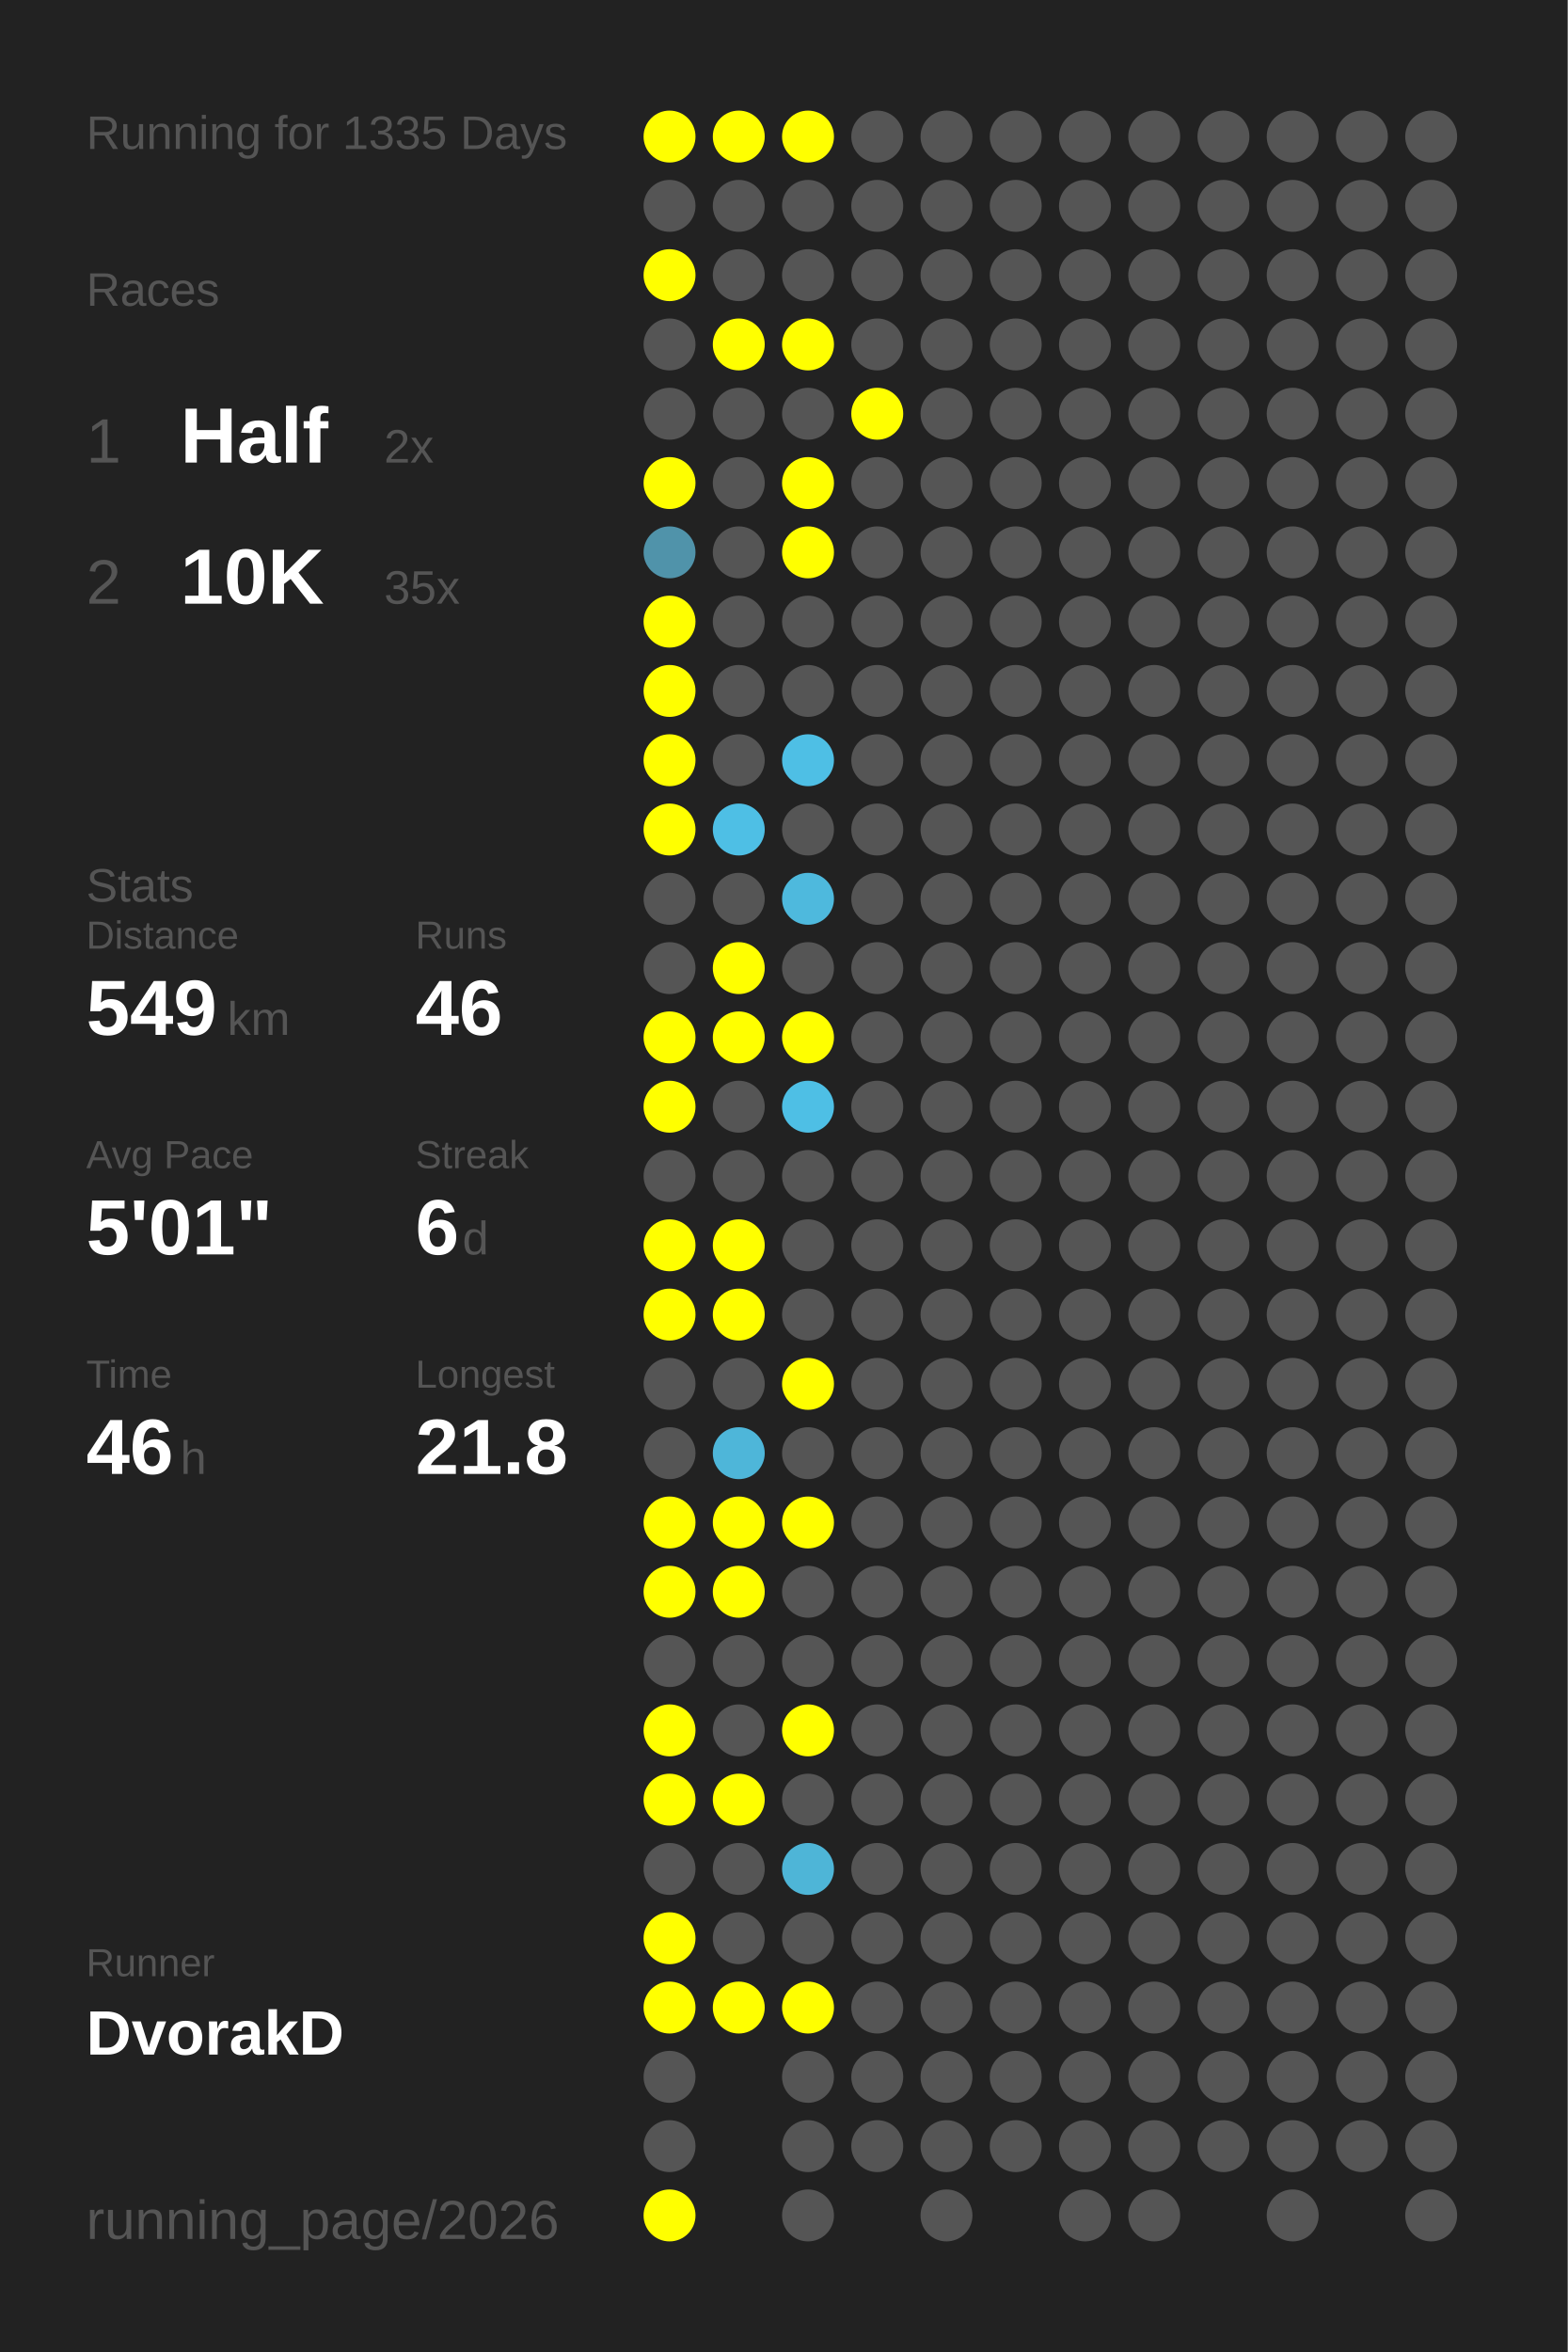
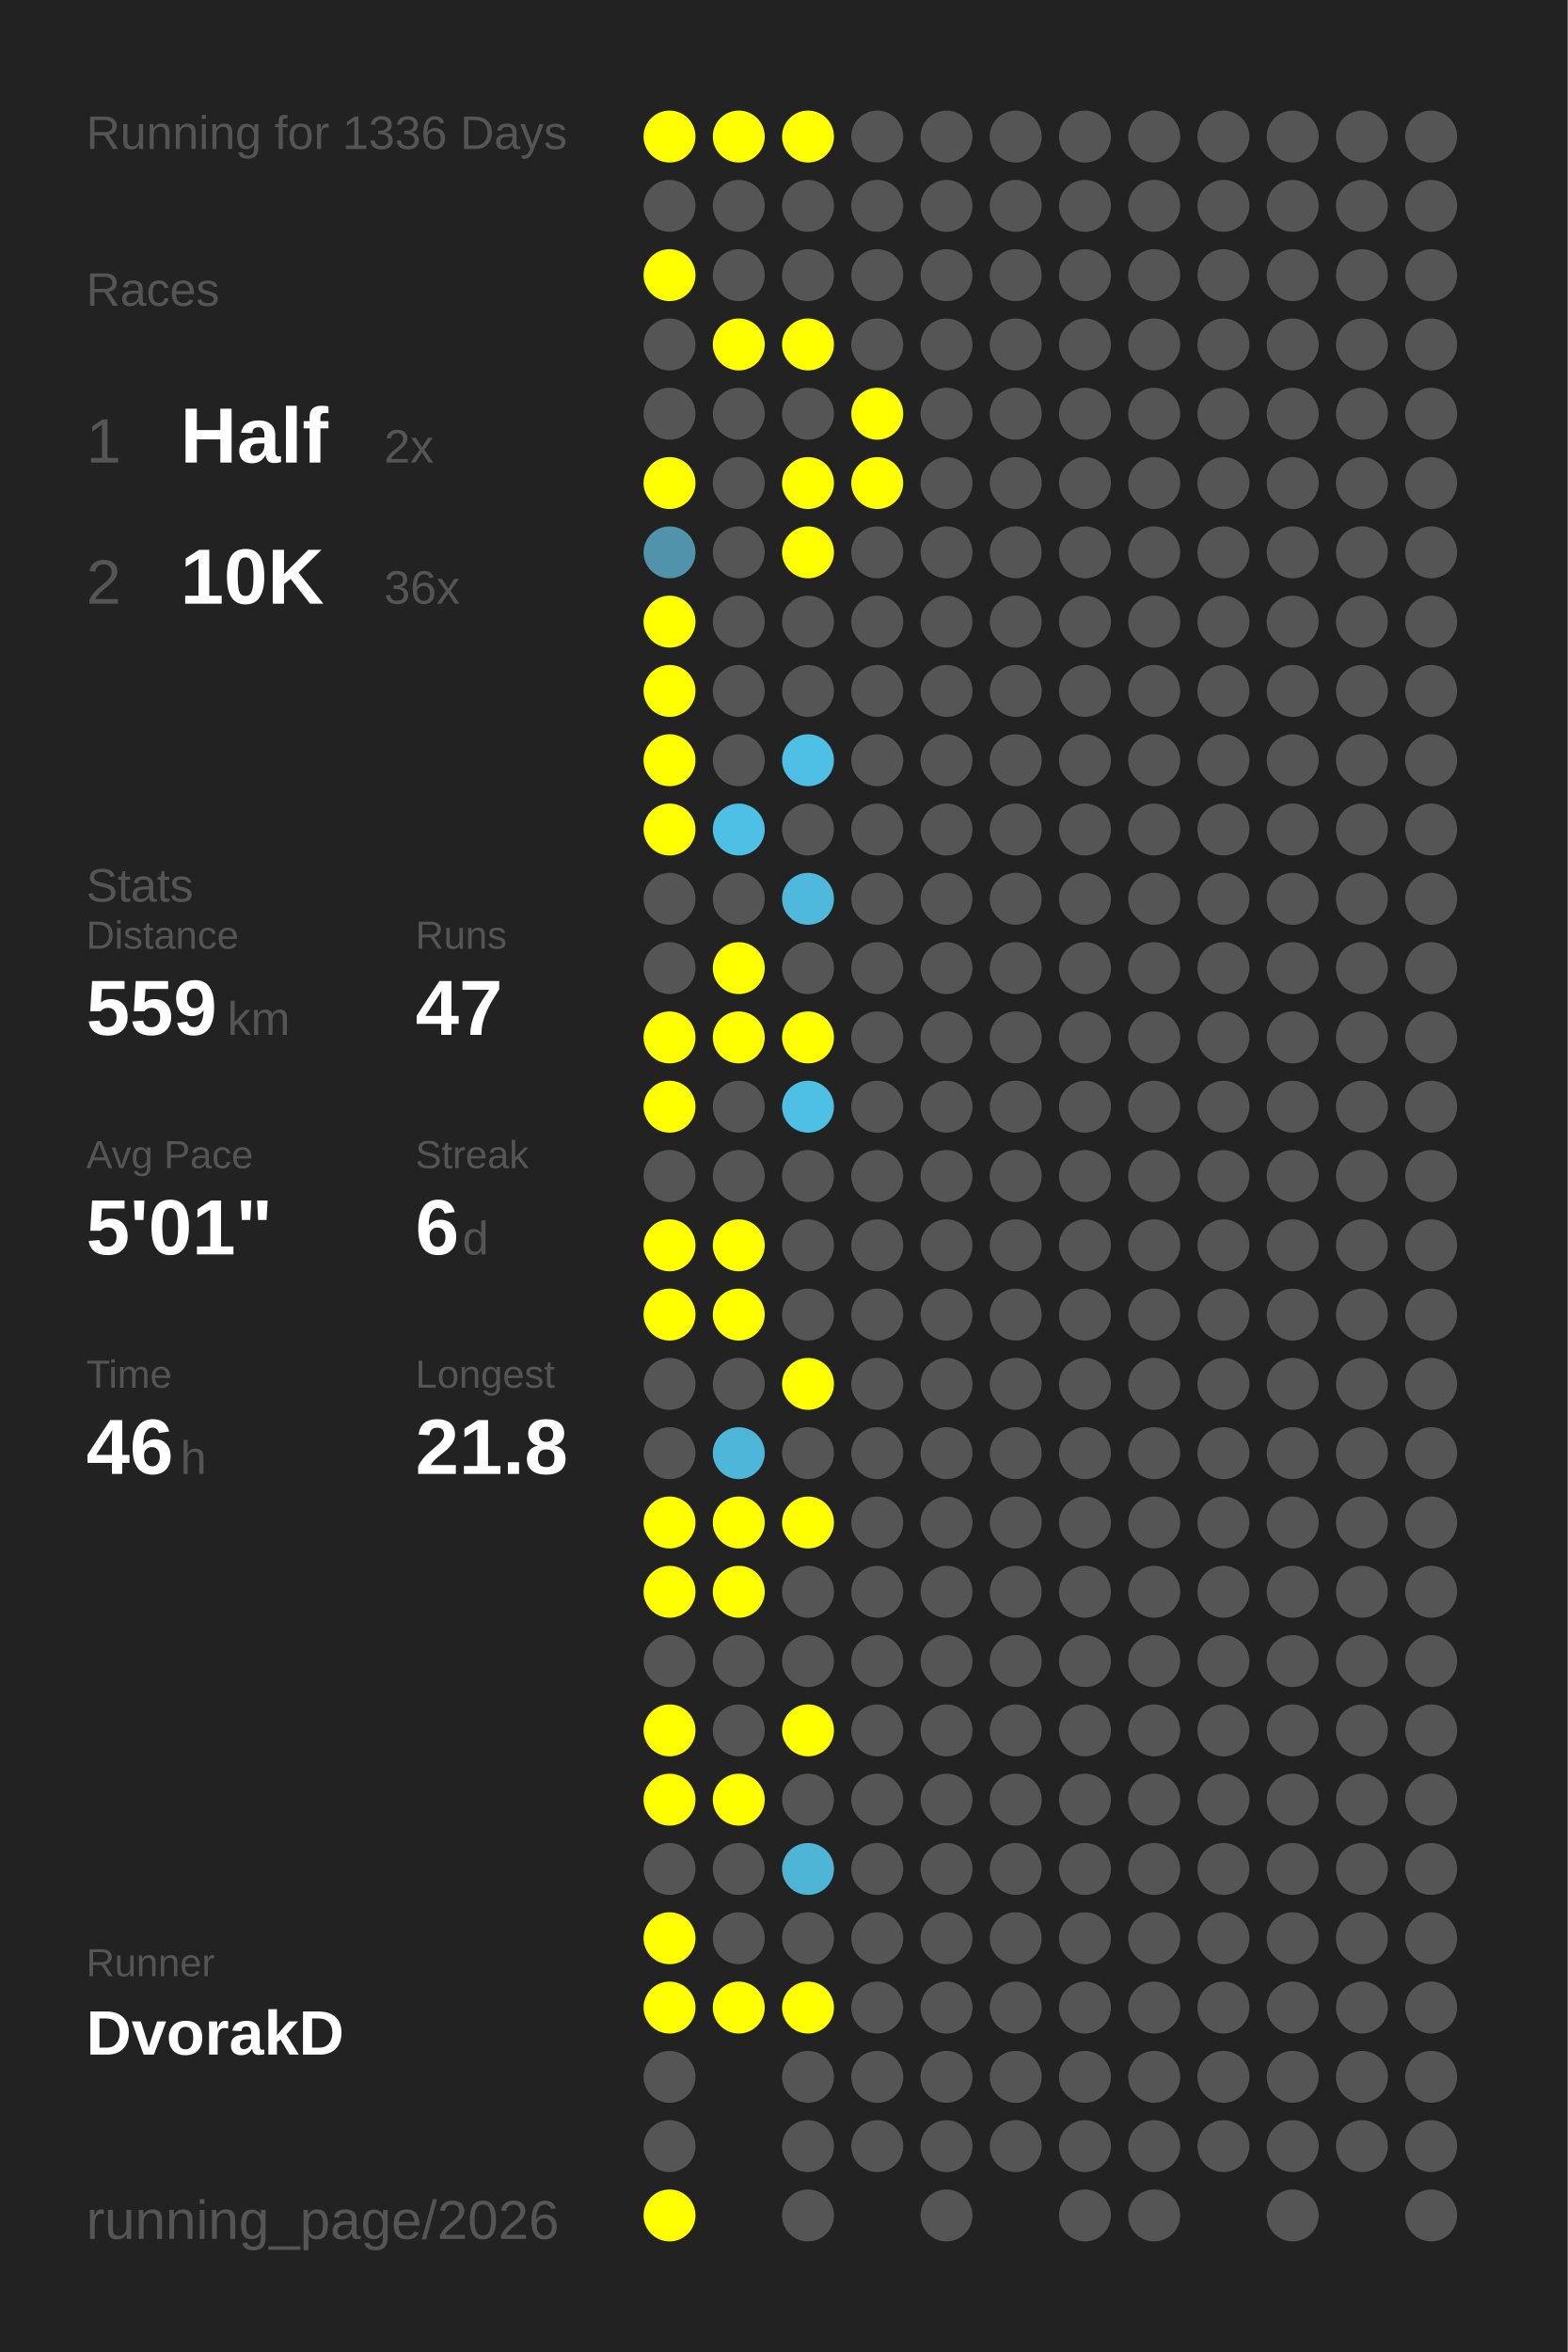
<svg xmlns="http://www.w3.org/2000/svg" baseProfile="full" height="300mm" version="1.1" viewBox="0,0,200,300" width="200mm">
  <defs />
  <rect fill="#222222" height="300" width="200" x="0" y="0" />
-   <text fill="#555555" style="font-size:6px; font-family:Arial;" x="11" y="19">Running for 1335 Days</text>
+   <text fill="#555555" style="font-size:6px; font-family:Arial;" x="11" y="19">Running for 1336 Days</text>
  <text fill="#555555" style="font-size:6px; font-family:Arial;" x="11" y="39">Races</text>
  <text fill="#555555" style="font-size:8px; font-family:Arial;" x="11" y="59">1</text>
  <text fill="#FFFFFF" style="font-size:10px; font-family:Arial; font-weight:bold;" x="23" y="59">Half</text>
  <text fill="#555555" style="font-size:6px; font-family:Arial;" x="49" y="59">2x</text>
  <text fill="#555555" style="font-size:8px; font-family:Arial;" x="11" y="77">2</text>
  <text fill="#FFFFFF" style="font-size:10px; font-family:Arial; font-weight:bold;" x="23" y="77">10K</text>
-   <text fill="#555555" style="font-size:6px; font-family:Arial;" x="49" y="77">35x</text>
+   <text fill="#555555" style="font-size:6px; font-family:Arial;" x="49" y="77">36x</text>
  <text fill="#555555" style="font-size:6px; font-family:Arial;" x="11" y="115">Stats</text>
  <text fill="#555555" style="font-size:5px; font-family:Arial;" x="11" y="121">Distance</text>
-   <text fill="#FFFFFF" style="font-size:10px; font-family:Arial; font-weight:bold;" x="11" y="132">549</text>
+   <text fill="#FFFFFF" style="font-size:10px; font-family:Arial; font-weight:bold;" x="11" y="132">559</text>
  <text fill="#555555" style="font-size:6px; font-family:Arial;" x="29" y="132">km</text>
  <text fill="#555555" style="font-size:5px; font-family:Arial;" x="53" y="121">Runs</text>
-   <text fill="#FFFFFF" style="font-size:10px; font-family:Arial; font-weight:bold;" x="53" y="132">46</text>
+   <text fill="#FFFFFF" style="font-size:10px; font-family:Arial; font-weight:bold;" x="53" y="132">47</text>
  <text fill="#555555" style="font-size:5px; font-family:Arial;" x="11" y="149">Avg Pace</text>
  <text fill="#FFFFFF" style="font-size:10px; font-family:Arial; font-weight:bold;" x="11" y="160">5'01"</text>
  <text fill="#555555" style="font-size:5px; font-family:Arial;" x="53" y="149">Streak</text>
  <text fill="#FFFFFF" style="font-size:10px; font-family:Arial; font-weight:bold;" x="53" y="160">6</text>
  <text fill="#555555" style="font-size:6px; font-family:Arial;" x="59" y="160">d</text>
  <text fill="#555555" style="font-size:5px; font-family:Arial;" x="11" y="177">Time</text>
  <text fill="#FFFFFF" style="font-size:10px; font-family:Arial; font-weight:bold;" x="11" y="188">46</text>
  <text fill="#555555" style="font-size:6px; font-family:Arial;" x="23" y="188">h</text>
  <text fill="#555555" style="font-size:5px; font-family:Arial;" x="53" y="177">Longest</text>
  <text fill="#FFFFFF" style="font-size:10px; font-family:Arial; font-weight:bold;" x="53" y="188">21.8</text>
  <text fill="#555555" style="font-size:5px; font-family:Arial;" x="11" y="252.065">Runner</text>
  <text fill="#FFFFFF" style="font-size:8px; font-family:Arial; font-weight:bold;" x="11" y="262.065">DvorakD</text>
  <text fill="#555555" style="font-size:7px; font-family:Arial;" x="11" y="285.581">running_page/2026</text>
  <circle cx="85.417" cy="17.419" fill="#FFFF00" r="3.312" />
  <circle cx="85.417" cy="26.258" fill="#555555" r="3.312" />
  <circle cx="85.417" cy="35.097" fill="#FFFF00" r="3.312" />
  <circle cx="85.417" cy="43.935" fill="#555555" r="3.312" />
  <circle cx="85.417" cy="52.774" fill="#555555" r="3.312" />
  <circle cx="85.417" cy="61.613" fill="#FFFF00" r="3.312" />
  <circle cx="85.417" cy="70.452" fill="#5093aa" r="3.312" />
  <circle cx="85.417" cy="79.29" fill="#FFFF00" r="3.312" />
  <circle cx="85.417" cy="88.129" fill="#FFFF00" r="3.312" />
  <circle cx="85.417" cy="96.968" fill="#FFFF00" r="3.312" />
  <circle cx="85.417" cy="105.806" fill="#FFFF00" r="3.312" />
  <circle cx="85.417" cy="114.645" fill="#555555" r="3.312" />
  <circle cx="85.417" cy="123.484" fill="#555555" r="3.312" />
  <circle cx="85.417" cy="132.323" fill="#FFFF00" r="3.312" />
  <circle cx="85.417" cy="141.161" fill="#FFFF00" r="3.312" />
  <circle cx="85.417" cy="150" fill="#555555" r="3.312" />
  <circle cx="85.417" cy="158.839" fill="#FFFF00" r="3.312" />
  <circle cx="85.417" cy="167.677" fill="#FFFF00" r="3.312" />
  <circle cx="85.417" cy="176.516" fill="#555555" r="3.312" />
  <circle cx="85.417" cy="185.355" fill="#555555" r="3.312" />
  <circle cx="85.417" cy="194.194" fill="#FFFF00" r="3.312" />
  <circle cx="85.417" cy="203.032" fill="#FFFF00" r="3.312" />
  <circle cx="85.417" cy="211.871" fill="#555555" r="3.312" />
  <circle cx="85.417" cy="220.71" fill="#FFFF00" r="3.312" />
  <circle cx="85.417" cy="229.548" fill="#FFFF00" r="3.312" />
  <circle cx="85.417" cy="238.387" fill="#555555" r="3.312" />
  <circle cx="85.417" cy="247.226" fill="#FFFF00" r="3.312" />
  <circle cx="85.417" cy="256.065" fill="#FFFF00" r="3.312" />
  <circle cx="85.417" cy="264.903" fill="#555555" r="3.312" />
  <circle cx="85.417" cy="273.742" fill="#555555" r="3.312" />
  <circle cx="85.417" cy="282.581" fill="#FFFF00" r="3.312" />
  <circle cx="94.25" cy="17.419" fill="#FFFF00" r="3.312" />
  <circle cx="94.25" cy="26.258" fill="#555555" r="3.312" />
  <circle cx="94.25" cy="35.097" fill="#555555" r="3.312" />
  <circle cx="94.25" cy="43.935" fill="#FFFF00" r="3.312" />
  <circle cx="94.25" cy="52.774" fill="#555555" r="3.312" />
  <circle cx="94.25" cy="61.613" fill="#555555" r="3.312" />
  <circle cx="94.25" cy="70.452" fill="#555555" r="3.312" />
  <circle cx="94.25" cy="79.29" fill="#555555" r="3.312" />
  <circle cx="94.25" cy="88.129" fill="#555555" r="3.312" />
  <circle cx="94.25" cy="96.968" fill="#555555" r="3.312" />
  <circle cx="94.25" cy="105.806" fill="#4ebfe5" r="3.312" />
  <circle cx="94.25" cy="114.645" fill="#555555" r="3.312" />
  <circle cx="94.25" cy="123.484" fill="#FFFF00" r="3.312" />
  <circle cx="94.25" cy="132.323" fill="#FFFF00" r="3.312" />
  <circle cx="94.25" cy="141.161" fill="#555555" r="3.312" />
  <circle cx="94.25" cy="150" fill="#555555" r="3.312" />
  <circle cx="94.25" cy="158.839" fill="#FFFF00" r="3.312" />
  <circle cx="94.25" cy="167.677" fill="#FFFF00" r="3.312" />
  <circle cx="94.25" cy="176.516" fill="#555555" r="3.312" />
  <circle cx="94.25" cy="185.355" fill="#4eb6d9" r="3.312" />
  <circle cx="94.25" cy="194.194" fill="#FFFF00" r="3.312" />
  <circle cx="94.25" cy="203.032" fill="#FFFF00" r="3.312" />
  <circle cx="94.25" cy="211.871" fill="#555555" r="3.312" />
  <circle cx="94.25" cy="220.71" fill="#555555" r="3.312" />
  <circle cx="94.25" cy="229.548" fill="#FFFF00" r="3.312" />
  <circle cx="94.25" cy="238.387" fill="#555555" r="3.312" />
  <circle cx="94.25" cy="247.226" fill="#555555" r="3.312" />
  <circle cx="94.25" cy="256.065" fill="#FFFF00" r="3.312" />
  <circle cx="103.083" cy="17.419" fill="#FFFF00" r="3.312" />
  <circle cx="103.083" cy="26.258" fill="#555555" r="3.312" />
  <circle cx="103.083" cy="35.097" fill="#555555" r="3.312" />
  <circle cx="103.083" cy="43.935" fill="#FFFF00" r="3.312" />
  <circle cx="103.083" cy="52.774" fill="#555555" r="3.312" />
  <circle cx="103.083" cy="61.613" fill="#FFFF00" r="3.312" />
  <circle cx="103.083" cy="70.452" fill="#FFFF00" r="3.312" />
  <circle cx="103.083" cy="79.29" fill="#555555" r="3.312" />
  <circle cx="103.083" cy="88.129" fill="#555555" r="3.312" />
  <circle cx="103.083" cy="96.968" fill="#4ebfe5" r="3.312" />
  <circle cx="103.083" cy="105.806" fill="#555555" r="3.312" />
  <circle cx="103.083" cy="114.645" fill="#4eb9dd" r="3.312" />
  <circle cx="103.083" cy="123.484" fill="#555555" r="3.312" />
  <circle cx="103.083" cy="132.323" fill="#FFFF00" r="3.312" />
  <circle cx="103.083" cy="141.161" fill="#4ebfe5" r="3.312" />
  <circle cx="103.083" cy="150" fill="#555555" r="3.312" />
  <circle cx="103.083" cy="158.839" fill="#555555" r="3.312" />
  <circle cx="103.083" cy="167.677" fill="#555555" r="3.312" />
  <circle cx="103.083" cy="176.516" fill="#FFFF00" r="3.312" />
  <circle cx="103.083" cy="185.355" fill="#555555" r="3.312" />
  <circle cx="103.083" cy="194.194" fill="#FFFF00" r="3.312" />
  <circle cx="103.083" cy="203.032" fill="#555555" r="3.312" />
  <circle cx="103.083" cy="211.871" fill="#555555" r="3.312" />
  <circle cx="103.083" cy="220.71" fill="#FFFF00" r="3.312" />
  <circle cx="103.083" cy="229.548" fill="#555555" r="3.312" />
  <circle cx="103.083" cy="238.387" fill="#4eb5d7" r="3.312" />
  <circle cx="103.083" cy="247.226" fill="#555555" r="3.312" />
  <circle cx="103.083" cy="256.065" fill="#FFFF00" r="3.312" />
  <circle cx="103.083" cy="264.903" fill="#555555" r="3.312" />
  <circle cx="103.083" cy="273.742" fill="#555555" r="3.312" />
  <circle cx="103.083" cy="282.581" fill="#555555" r="3.312" />
  <circle cx="111.917" cy="17.419" fill="#555555" r="3.312" />
  <circle cx="111.917" cy="26.258" fill="#555555" r="3.312" />
  <circle cx="111.917" cy="35.097" fill="#555555" r="3.312" />
  <circle cx="111.917" cy="43.935" fill="#555555" r="3.312" />
  <circle cx="111.917" cy="52.774" fill="#FFFF00" r="3.312" />
-   <circle cx="111.917" cy="61.613" fill="#555555" r="3.312" />
+   <circle cx="111.917" cy="61.613" fill="#FFFF00" r="3.312" />
  <circle cx="111.917" cy="70.452" fill="#555555" r="3.312" />
  <circle cx="111.917" cy="79.29" fill="#555555" r="3.312" />
  <circle cx="111.917" cy="88.129" fill="#555555" r="3.312" />
  <circle cx="111.917" cy="96.968" fill="#555555" r="3.312" />
  <circle cx="111.917" cy="105.806" fill="#555555" r="3.312" />
  <circle cx="111.917" cy="114.645" fill="#555555" r="3.312" />
  <circle cx="111.917" cy="123.484" fill="#555555" r="3.312" />
  <circle cx="111.917" cy="132.323" fill="#555555" r="3.312" />
  <circle cx="111.917" cy="141.161" fill="#555555" r="3.312" />
  <circle cx="111.917" cy="150" fill="#555555" r="3.312" />
  <circle cx="111.917" cy="158.839" fill="#555555" r="3.312" />
  <circle cx="111.917" cy="167.677" fill="#555555" r="3.312" />
  <circle cx="111.917" cy="176.516" fill="#555555" r="3.312" />
  <circle cx="111.917" cy="185.355" fill="#555555" r="3.312" />
  <circle cx="111.917" cy="194.194" fill="#555555" r="3.312" />
  <circle cx="111.917" cy="203.032" fill="#555555" r="3.312" />
  <circle cx="111.917" cy="211.871" fill="#555555" r="3.312" />
  <circle cx="111.917" cy="220.71" fill="#555555" r="3.312" />
  <circle cx="111.917" cy="229.548" fill="#555555" r="3.312" />
  <circle cx="111.917" cy="238.387" fill="#555555" r="3.312" />
  <circle cx="111.917" cy="247.226" fill="#555555" r="3.312" />
  <circle cx="111.917" cy="256.065" fill="#555555" r="3.312" />
  <circle cx="111.917" cy="264.903" fill="#555555" r="3.312" />
  <circle cx="111.917" cy="273.742" fill="#555555" r="3.312" />
  <circle cx="120.75" cy="17.419" fill="#555555" r="3.312" />
  <circle cx="120.75" cy="26.258" fill="#555555" r="3.312" />
  <circle cx="120.75" cy="35.097" fill="#555555" r="3.312" />
  <circle cx="120.75" cy="43.935" fill="#555555" r="3.312" />
  <circle cx="120.75" cy="52.774" fill="#555555" r="3.312" />
  <circle cx="120.75" cy="61.613" fill="#555555" r="3.312" />
  <circle cx="120.75" cy="70.452" fill="#555555" r="3.312" />
  <circle cx="120.75" cy="79.29" fill="#555555" r="3.312" />
  <circle cx="120.75" cy="88.129" fill="#555555" r="3.312" />
  <circle cx="120.75" cy="96.968" fill="#555555" r="3.312" />
  <circle cx="120.75" cy="105.806" fill="#555555" r="3.312" />
  <circle cx="120.75" cy="114.645" fill="#555555" r="3.312" />
  <circle cx="120.75" cy="123.484" fill="#555555" r="3.312" />
  <circle cx="120.75" cy="132.323" fill="#555555" r="3.312" />
  <circle cx="120.75" cy="141.161" fill="#555555" r="3.312" />
  <circle cx="120.75" cy="150" fill="#555555" r="3.312" />
  <circle cx="120.75" cy="158.839" fill="#555555" r="3.312" />
  <circle cx="120.75" cy="167.677" fill="#555555" r="3.312" />
  <circle cx="120.75" cy="176.516" fill="#555555" r="3.312" />
  <circle cx="120.75" cy="185.355" fill="#555555" r="3.312" />
  <circle cx="120.75" cy="194.194" fill="#555555" r="3.312" />
  <circle cx="120.75" cy="203.032" fill="#555555" r="3.312" />
  <circle cx="120.75" cy="211.871" fill="#555555" r="3.312" />
  <circle cx="120.75" cy="220.71" fill="#555555" r="3.312" />
  <circle cx="120.75" cy="229.548" fill="#555555" r="3.312" />
  <circle cx="120.75" cy="238.387" fill="#555555" r="3.312" />
  <circle cx="120.75" cy="247.226" fill="#555555" r="3.312" />
  <circle cx="120.75" cy="256.065" fill="#555555" r="3.312" />
  <circle cx="120.75" cy="264.903" fill="#555555" r="3.312" />
  <circle cx="120.75" cy="273.742" fill="#555555" r="3.312" />
  <circle cx="120.75" cy="282.581" fill="#555555" r="3.312" />
  <circle cx="129.583" cy="17.419" fill="#555555" r="3.312" />
  <circle cx="129.583" cy="26.258" fill="#555555" r="3.312" />
  <circle cx="129.583" cy="35.097" fill="#555555" r="3.312" />
  <circle cx="129.583" cy="43.935" fill="#555555" r="3.312" />
  <circle cx="129.583" cy="52.774" fill="#555555" r="3.312" />
  <circle cx="129.583" cy="61.613" fill="#555555" r="3.312" />
  <circle cx="129.583" cy="70.452" fill="#555555" r="3.312" />
  <circle cx="129.583" cy="79.29" fill="#555555" r="3.312" />
  <circle cx="129.583" cy="88.129" fill="#555555" r="3.312" />
  <circle cx="129.583" cy="96.968" fill="#555555" r="3.312" />
  <circle cx="129.583" cy="105.806" fill="#555555" r="3.312" />
  <circle cx="129.583" cy="114.645" fill="#555555" r="3.312" />
  <circle cx="129.583" cy="123.484" fill="#555555" r="3.312" />
  <circle cx="129.583" cy="132.323" fill="#555555" r="3.312" />
  <circle cx="129.583" cy="141.161" fill="#555555" r="3.312" />
  <circle cx="129.583" cy="150" fill="#555555" r="3.312" />
  <circle cx="129.583" cy="158.839" fill="#555555" r="3.312" />
  <circle cx="129.583" cy="167.677" fill="#555555" r="3.312" />
  <circle cx="129.583" cy="176.516" fill="#555555" r="3.312" />
  <circle cx="129.583" cy="185.355" fill="#555555" r="3.312" />
  <circle cx="129.583" cy="194.194" fill="#555555" r="3.312" />
  <circle cx="129.583" cy="203.032" fill="#555555" r="3.312" />
  <circle cx="129.583" cy="211.871" fill="#555555" r="3.312" />
  <circle cx="129.583" cy="220.71" fill="#555555" r="3.312" />
  <circle cx="129.583" cy="229.548" fill="#555555" r="3.312" />
  <circle cx="129.583" cy="238.387" fill="#555555" r="3.312" />
  <circle cx="129.583" cy="247.226" fill="#555555" r="3.312" />
  <circle cx="129.583" cy="256.065" fill="#555555" r="3.312" />
  <circle cx="129.583" cy="264.903" fill="#555555" r="3.312" />
  <circle cx="129.583" cy="273.742" fill="#555555" r="3.312" />
  <circle cx="138.417" cy="17.419" fill="#555555" r="3.312" />
  <circle cx="138.417" cy="26.258" fill="#555555" r="3.312" />
  <circle cx="138.417" cy="35.097" fill="#555555" r="3.312" />
  <circle cx="138.417" cy="43.935" fill="#555555" r="3.312" />
  <circle cx="138.417" cy="52.774" fill="#555555" r="3.312" />
  <circle cx="138.417" cy="61.613" fill="#555555" r="3.312" />
  <circle cx="138.417" cy="70.452" fill="#555555" r="3.312" />
  <circle cx="138.417" cy="79.29" fill="#555555" r="3.312" />
  <circle cx="138.417" cy="88.129" fill="#555555" r="3.312" />
  <circle cx="138.417" cy="96.968" fill="#555555" r="3.312" />
  <circle cx="138.417" cy="105.806" fill="#555555" r="3.312" />
  <circle cx="138.417" cy="114.645" fill="#555555" r="3.312" />
  <circle cx="138.417" cy="123.484" fill="#555555" r="3.312" />
  <circle cx="138.417" cy="132.323" fill="#555555" r="3.312" />
  <circle cx="138.417" cy="141.161" fill="#555555" r="3.312" />
  <circle cx="138.417" cy="150" fill="#555555" r="3.312" />
  <circle cx="138.417" cy="158.839" fill="#555555" r="3.312" />
  <circle cx="138.417" cy="167.677" fill="#555555" r="3.312" />
  <circle cx="138.417" cy="176.516" fill="#555555" r="3.312" />
  <circle cx="138.417" cy="185.355" fill="#555555" r="3.312" />
  <circle cx="138.417" cy="194.194" fill="#555555" r="3.312" />
  <circle cx="138.417" cy="203.032" fill="#555555" r="3.312" />
  <circle cx="138.417" cy="211.871" fill="#555555" r="3.312" />
  <circle cx="138.417" cy="220.71" fill="#555555" r="3.312" />
  <circle cx="138.417" cy="229.548" fill="#555555" r="3.312" />
  <circle cx="138.417" cy="238.387" fill="#555555" r="3.312" />
  <circle cx="138.417" cy="247.226" fill="#555555" r="3.312" />
  <circle cx="138.417" cy="256.065" fill="#555555" r="3.312" />
  <circle cx="138.417" cy="264.903" fill="#555555" r="3.312" />
  <circle cx="138.417" cy="273.742" fill="#555555" r="3.312" />
  <circle cx="138.417" cy="282.581" fill="#555555" r="3.312" />
  <circle cx="147.25" cy="17.419" fill="#555555" r="3.312" />
  <circle cx="147.25" cy="26.258" fill="#555555" r="3.312" />
  <circle cx="147.25" cy="35.097" fill="#555555" r="3.312" />
  <circle cx="147.25" cy="43.935" fill="#555555" r="3.312" />
  <circle cx="147.25" cy="52.774" fill="#555555" r="3.312" />
  <circle cx="147.25" cy="61.613" fill="#555555" r="3.312" />
  <circle cx="147.25" cy="70.452" fill="#555555" r="3.312" />
  <circle cx="147.25" cy="79.29" fill="#555555" r="3.312" />
  <circle cx="147.25" cy="88.129" fill="#555555" r="3.312" />
  <circle cx="147.25" cy="96.968" fill="#555555" r="3.312" />
  <circle cx="147.25" cy="105.806" fill="#555555" r="3.312" />
  <circle cx="147.25" cy="114.645" fill="#555555" r="3.312" />
  <circle cx="147.25" cy="123.484" fill="#555555" r="3.312" />
  <circle cx="147.25" cy="132.323" fill="#555555" r="3.312" />
  <circle cx="147.25" cy="141.161" fill="#555555" r="3.312" />
  <circle cx="147.25" cy="150" fill="#555555" r="3.312" />
  <circle cx="147.25" cy="158.839" fill="#555555" r="3.312" />
  <circle cx="147.25" cy="167.677" fill="#555555" r="3.312" />
  <circle cx="147.25" cy="176.516" fill="#555555" r="3.312" />
  <circle cx="147.25" cy="185.355" fill="#555555" r="3.312" />
  <circle cx="147.25" cy="194.194" fill="#555555" r="3.312" />
  <circle cx="147.25" cy="203.032" fill="#555555" r="3.312" />
  <circle cx="147.25" cy="211.871" fill="#555555" r="3.312" />
  <circle cx="147.25" cy="220.71" fill="#555555" r="3.312" />
  <circle cx="147.25" cy="229.548" fill="#555555" r="3.312" />
  <circle cx="147.25" cy="238.387" fill="#555555" r="3.312" />
  <circle cx="147.25" cy="247.226" fill="#555555" r="3.312" />
  <circle cx="147.25" cy="256.065" fill="#555555" r="3.312" />
  <circle cx="147.25" cy="264.903" fill="#555555" r="3.312" />
  <circle cx="147.25" cy="273.742" fill="#555555" r="3.312" />
  <circle cx="147.25" cy="282.581" fill="#555555" r="3.312" />
  <circle cx="156.083" cy="17.419" fill="#555555" r="3.312" />
  <circle cx="156.083" cy="26.258" fill="#555555" r="3.312" />
  <circle cx="156.083" cy="35.097" fill="#555555" r="3.312" />
  <circle cx="156.083" cy="43.935" fill="#555555" r="3.312" />
  <circle cx="156.083" cy="52.774" fill="#555555" r="3.312" />
  <circle cx="156.083" cy="61.613" fill="#555555" r="3.312" />
  <circle cx="156.083" cy="70.452" fill="#555555" r="3.312" />
  <circle cx="156.083" cy="79.29" fill="#555555" r="3.312" />
  <circle cx="156.083" cy="88.129" fill="#555555" r="3.312" />
  <circle cx="156.083" cy="96.968" fill="#555555" r="3.312" />
  <circle cx="156.083" cy="105.806" fill="#555555" r="3.312" />
  <circle cx="156.083" cy="114.645" fill="#555555" r="3.312" />
  <circle cx="156.083" cy="123.484" fill="#555555" r="3.312" />
  <circle cx="156.083" cy="132.323" fill="#555555" r="3.312" />
  <circle cx="156.083" cy="141.161" fill="#555555" r="3.312" />
  <circle cx="156.083" cy="150" fill="#555555" r="3.312" />
  <circle cx="156.083" cy="158.839" fill="#555555" r="3.312" />
  <circle cx="156.083" cy="167.677" fill="#555555" r="3.312" />
  <circle cx="156.083" cy="176.516" fill="#555555" r="3.312" />
  <circle cx="156.083" cy="185.355" fill="#555555" r="3.312" />
  <circle cx="156.083" cy="194.194" fill="#555555" r="3.312" />
  <circle cx="156.083" cy="203.032" fill="#555555" r="3.312" />
  <circle cx="156.083" cy="211.871" fill="#555555" r="3.312" />
  <circle cx="156.083" cy="220.71" fill="#555555" r="3.312" />
  <circle cx="156.083" cy="229.548" fill="#555555" r="3.312" />
  <circle cx="156.083" cy="238.387" fill="#555555" r="3.312" />
  <circle cx="156.083" cy="247.226" fill="#555555" r="3.312" />
  <circle cx="156.083" cy="256.065" fill="#555555" r="3.312" />
  <circle cx="156.083" cy="264.903" fill="#555555" r="3.312" />
  <circle cx="156.083" cy="273.742" fill="#555555" r="3.312" />
  <circle cx="164.917" cy="17.419" fill="#555555" r="3.312" />
  <circle cx="164.917" cy="26.258" fill="#555555" r="3.312" />
  <circle cx="164.917" cy="35.097" fill="#555555" r="3.312" />
  <circle cx="164.917" cy="43.935" fill="#555555" r="3.312" />
  <circle cx="164.917" cy="52.774" fill="#555555" r="3.312" />
  <circle cx="164.917" cy="61.613" fill="#555555" r="3.312" />
  <circle cx="164.917" cy="70.452" fill="#555555" r="3.312" />
  <circle cx="164.917" cy="79.29" fill="#555555" r="3.312" />
  <circle cx="164.917" cy="88.129" fill="#555555" r="3.312" />
  <circle cx="164.917" cy="96.968" fill="#555555" r="3.312" />
  <circle cx="164.917" cy="105.806" fill="#555555" r="3.312" />
  <circle cx="164.917" cy="114.645" fill="#555555" r="3.312" />
  <circle cx="164.917" cy="123.484" fill="#555555" r="3.312" />
  <circle cx="164.917" cy="132.323" fill="#555555" r="3.312" />
  <circle cx="164.917" cy="141.161" fill="#555555" r="3.312" />
  <circle cx="164.917" cy="150" fill="#555555" r="3.312" />
  <circle cx="164.917" cy="158.839" fill="#555555" r="3.312" />
  <circle cx="164.917" cy="167.677" fill="#555555" r="3.312" />
  <circle cx="164.917" cy="176.516" fill="#555555" r="3.312" />
  <circle cx="164.917" cy="185.355" fill="#555555" r="3.312" />
  <circle cx="164.917" cy="194.194" fill="#555555" r="3.312" />
  <circle cx="164.917" cy="203.032" fill="#555555" r="3.312" />
  <circle cx="164.917" cy="211.871" fill="#555555" r="3.312" />
  <circle cx="164.917" cy="220.71" fill="#555555" r="3.312" />
  <circle cx="164.917" cy="229.548" fill="#555555" r="3.312" />
  <circle cx="164.917" cy="238.387" fill="#555555" r="3.312" />
  <circle cx="164.917" cy="247.226" fill="#555555" r="3.312" />
  <circle cx="164.917" cy="256.065" fill="#555555" r="3.312" />
  <circle cx="164.917" cy="264.903" fill="#555555" r="3.312" />
  <circle cx="164.917" cy="273.742" fill="#555555" r="3.312" />
  <circle cx="164.917" cy="282.581" fill="#555555" r="3.312" />
  <circle cx="173.75" cy="17.419" fill="#555555" r="3.312" />
  <circle cx="173.75" cy="26.258" fill="#555555" r="3.312" />
  <circle cx="173.75" cy="35.097" fill="#555555" r="3.312" />
  <circle cx="173.75" cy="43.935" fill="#555555" r="3.312" />
  <circle cx="173.75" cy="52.774" fill="#555555" r="3.312" />
  <circle cx="173.75" cy="61.613" fill="#555555" r="3.312" />
  <circle cx="173.75" cy="70.452" fill="#555555" r="3.312" />
  <circle cx="173.75" cy="79.29" fill="#555555" r="3.312" />
  <circle cx="173.75" cy="88.129" fill="#555555" r="3.312" />
  <circle cx="173.75" cy="96.968" fill="#555555" r="3.312" />
  <circle cx="173.75" cy="105.806" fill="#555555" r="3.312" />
  <circle cx="173.75" cy="114.645" fill="#555555" r="3.312" />
  <circle cx="173.75" cy="123.484" fill="#555555" r="3.312" />
  <circle cx="173.75" cy="132.323" fill="#555555" r="3.312" />
  <circle cx="173.75" cy="141.161" fill="#555555" r="3.312" />
  <circle cx="173.75" cy="150" fill="#555555" r="3.312" />
  <circle cx="173.75" cy="158.839" fill="#555555" r="3.312" />
  <circle cx="173.75" cy="167.677" fill="#555555" r="3.312" />
  <circle cx="173.75" cy="176.516" fill="#555555" r="3.312" />
  <circle cx="173.75" cy="185.355" fill="#555555" r="3.312" />
  <circle cx="173.75" cy="194.194" fill="#555555" r="3.312" />
  <circle cx="173.75" cy="203.032" fill="#555555" r="3.312" />
  <circle cx="173.75" cy="211.871" fill="#555555" r="3.312" />
  <circle cx="173.75" cy="220.71" fill="#555555" r="3.312" />
  <circle cx="173.75" cy="229.548" fill="#555555" r="3.312" />
  <circle cx="173.75" cy="238.387" fill="#555555" r="3.312" />
  <circle cx="173.75" cy="247.226" fill="#555555" r="3.312" />
  <circle cx="173.75" cy="256.065" fill="#555555" r="3.312" />
  <circle cx="173.75" cy="264.903" fill="#555555" r="3.312" />
  <circle cx="173.75" cy="273.742" fill="#555555" r="3.312" />
  <circle cx="182.583" cy="17.419" fill="#555555" r="3.312" />
  <circle cx="182.583" cy="26.258" fill="#555555" r="3.312" />
  <circle cx="182.583" cy="35.097" fill="#555555" r="3.312" />
  <circle cx="182.583" cy="43.935" fill="#555555" r="3.312" />
  <circle cx="182.583" cy="52.774" fill="#555555" r="3.312" />
  <circle cx="182.583" cy="61.613" fill="#555555" r="3.312" />
  <circle cx="182.583" cy="70.452" fill="#555555" r="3.312" />
  <circle cx="182.583" cy="79.29" fill="#555555" r="3.312" />
  <circle cx="182.583" cy="88.129" fill="#555555" r="3.312" />
  <circle cx="182.583" cy="96.968" fill="#555555" r="3.312" />
  <circle cx="182.583" cy="105.806" fill="#555555" r="3.312" />
  <circle cx="182.583" cy="114.645" fill="#555555" r="3.312" />
  <circle cx="182.583" cy="123.484" fill="#555555" r="3.312" />
  <circle cx="182.583" cy="132.323" fill="#555555" r="3.312" />
  <circle cx="182.583" cy="141.161" fill="#555555" r="3.312" />
  <circle cx="182.583" cy="150" fill="#555555" r="3.312" />
  <circle cx="182.583" cy="158.839" fill="#555555" r="3.312" />
  <circle cx="182.583" cy="167.677" fill="#555555" r="3.312" />
  <circle cx="182.583" cy="176.516" fill="#555555" r="3.312" />
  <circle cx="182.583" cy="185.355" fill="#555555" r="3.312" />
  <circle cx="182.583" cy="194.194" fill="#555555" r="3.312" />
  <circle cx="182.583" cy="203.032" fill="#555555" r="3.312" />
  <circle cx="182.583" cy="211.871" fill="#555555" r="3.312" />
  <circle cx="182.583" cy="220.71" fill="#555555" r="3.312" />
  <circle cx="182.583" cy="229.548" fill="#555555" r="3.312" />
  <circle cx="182.583" cy="238.387" fill="#555555" r="3.312" />
  <circle cx="182.583" cy="247.226" fill="#555555" r="3.312" />
  <circle cx="182.583" cy="256.065" fill="#555555" r="3.312" />
  <circle cx="182.583" cy="264.903" fill="#555555" r="3.312" />
  <circle cx="182.583" cy="273.742" fill="#555555" r="3.312" />
  <circle cx="182.583" cy="282.581" fill="#555555" r="3.312" />
</svg>
